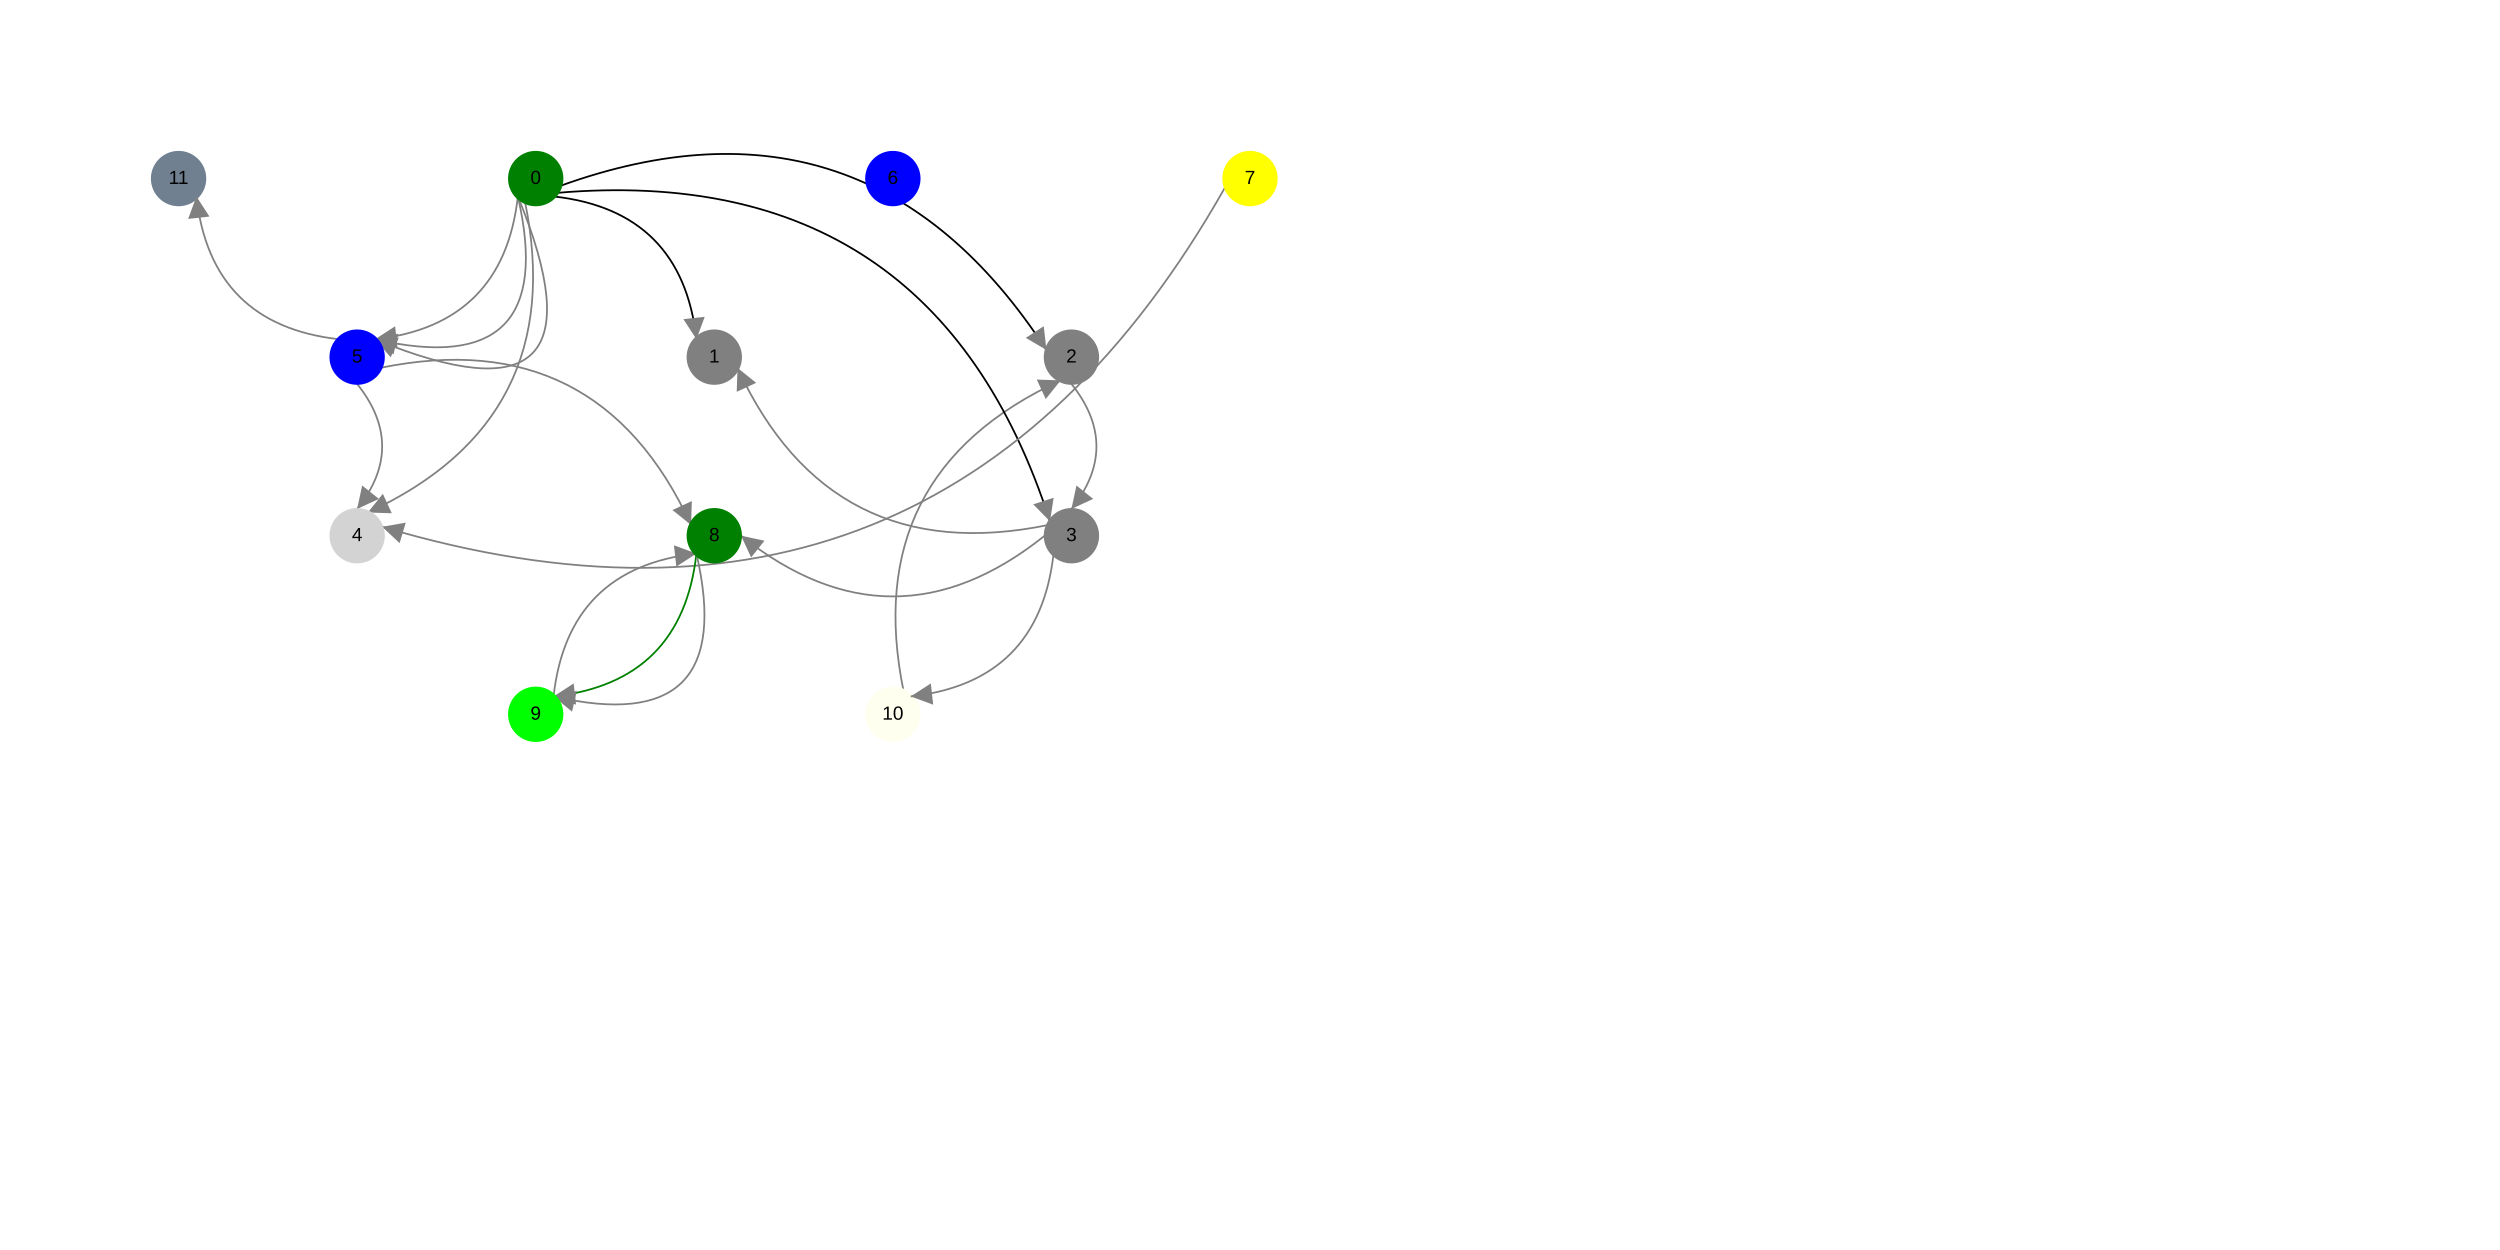
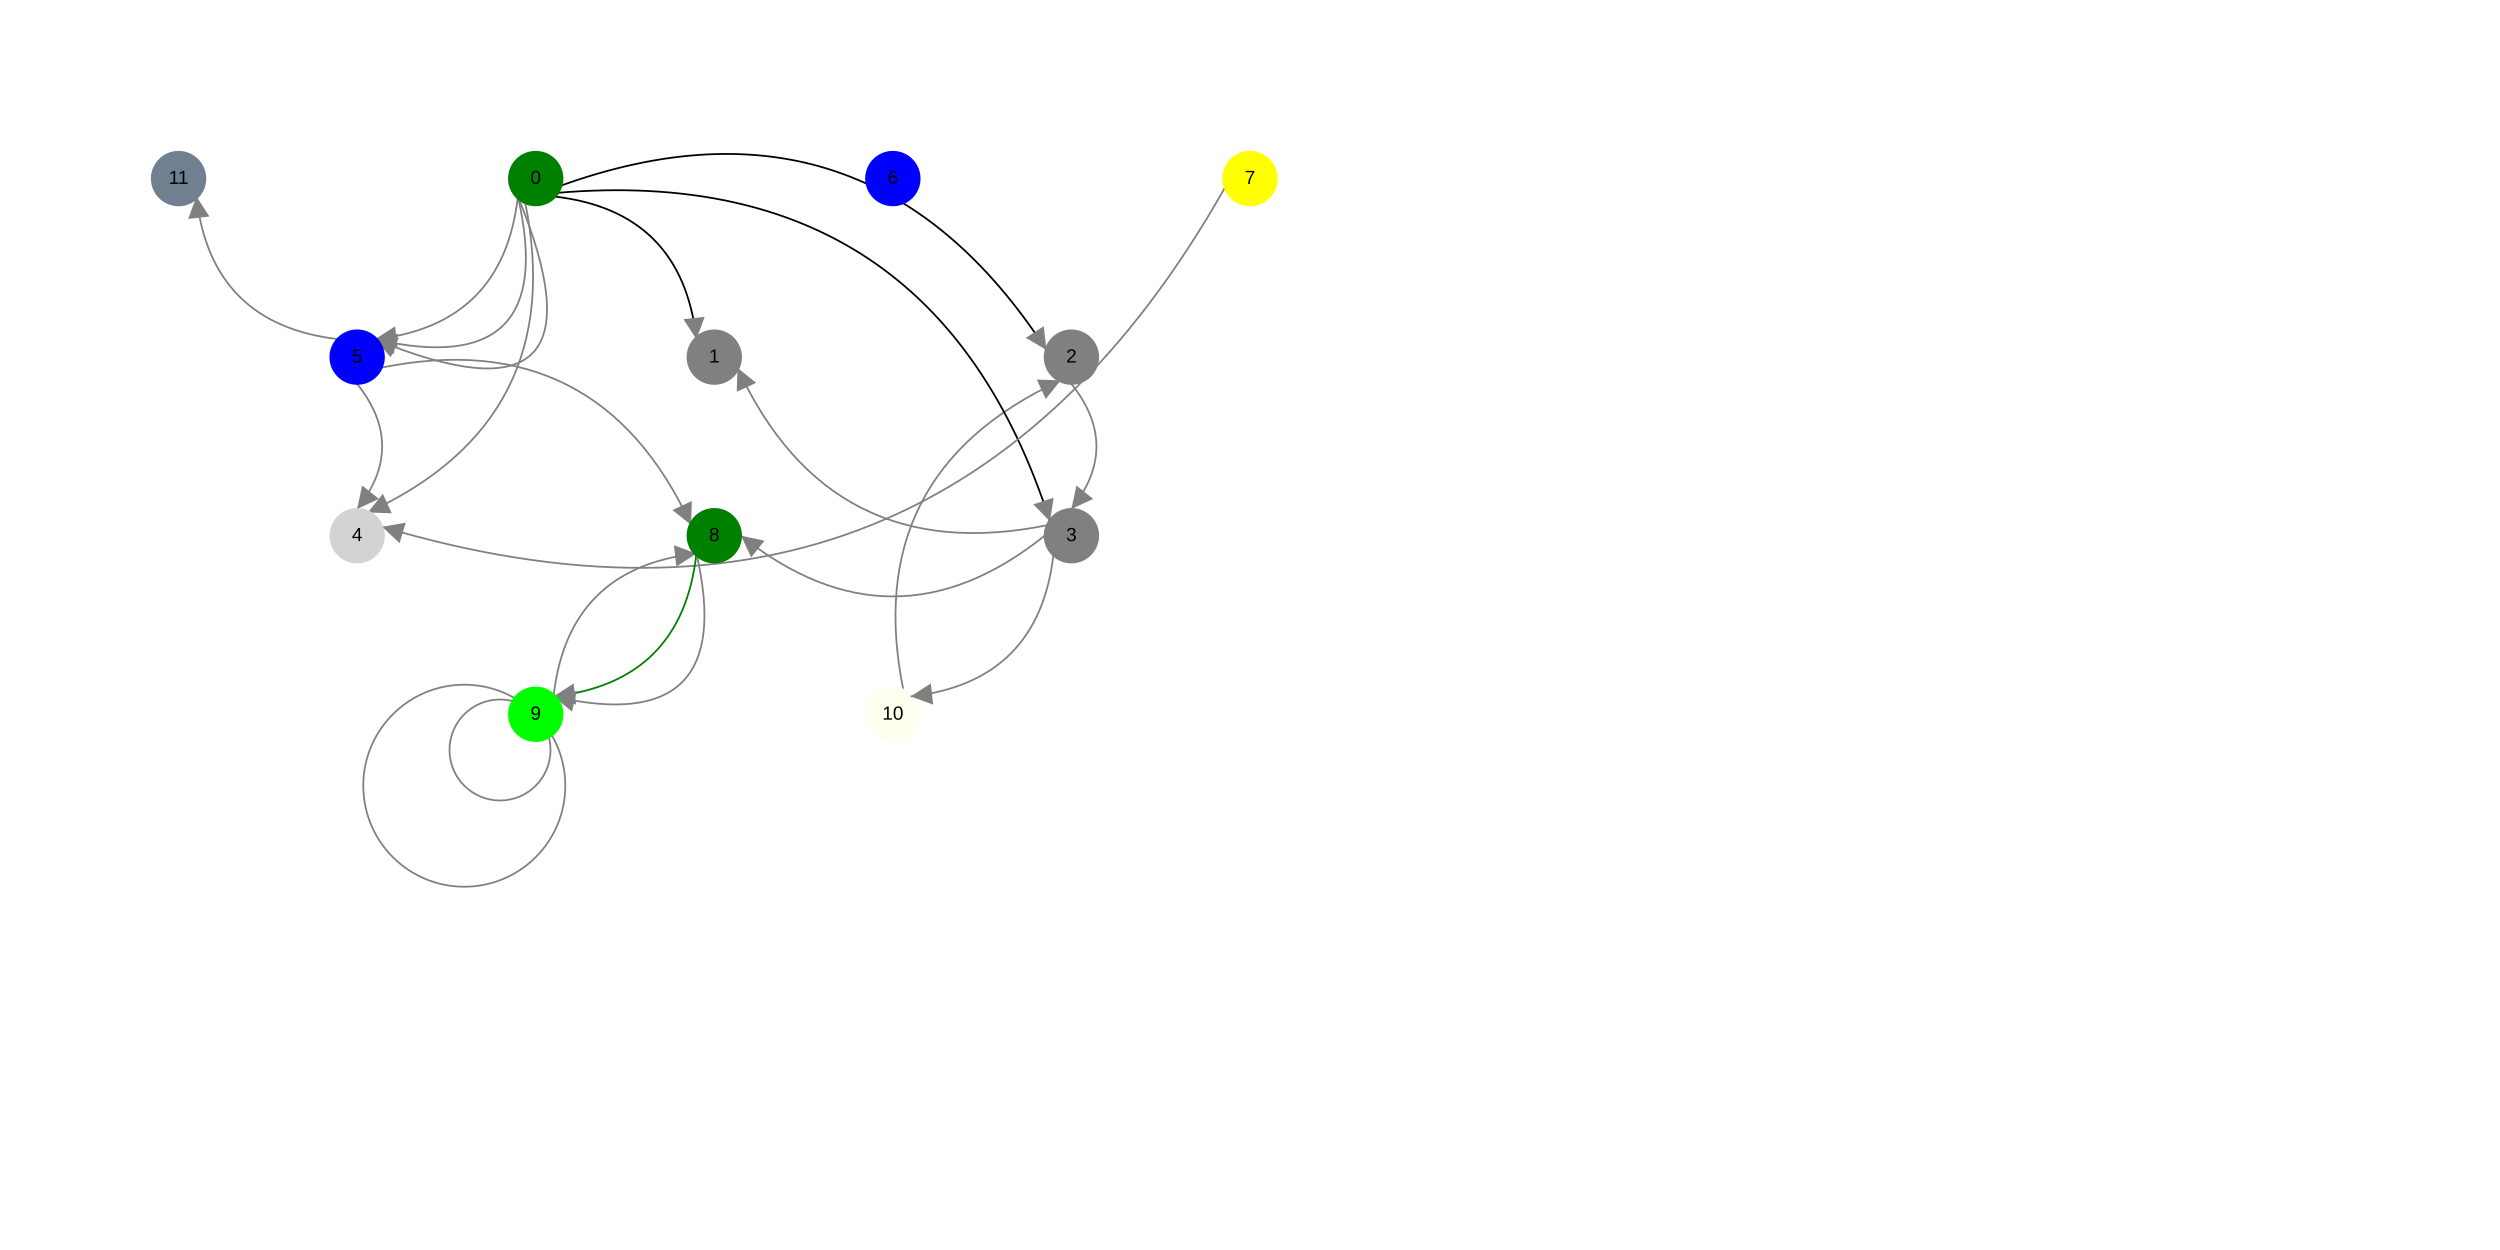
<svg xmlns="http://www.w3.org/2000/svg" viewBox="0 0 1400 700">
  <style type="text/css">text {font-family: Arial, sans serif; font-size: 8pt; text-anchor:middle; dominant-baseline:
        middle;}
    </style>
  <defs>
    <marker id="arrow" markerHeight="12" markerWidth="12" orient="auto-start-reverse" refX="20" refY="10" viewBox="0 0 20 20">
      <path d="M 0 0 L 20 10 L 0 20 Z" fill="gray" />
    </marker>
  </defs>
  <path d="M 290 110 Q 282 182, 210 190" fill="none" marker-end="url(#arrow)" stroke="gray" />
  <path d="M 290 110 Q 314 214, 210 190" fill="none" marker-end="url(#arrow)" stroke="gray" />
  <path d="M 506 387 Q 481 265, 594 213" fill="none" marker-end="url(#arrow)" stroke="gray" />
  <path d="M 310 110 Q 382 118, 390 190" fill="none" marker-end="url(#arrow)" stroke="black" />
  <path d="M 314 104 Q 486 42, 586 196" fill="none" marker-end="url(#arrow)" stroke="black" />
  <path d="M 312 108 Q 523 90, 588 292" fill="none" marker-end="url(#arrow)" stroke="black" />
  <path d="M 294 113 Q 319 235, 206 287" fill="none" marker-end="url(#arrow)" stroke="gray" />
  <path d="M 587 294 Q 465 319, 413 206" fill="none" marker-end="url(#arrow)" stroke="gray" />
  <path d="M 290 110 Q 346 246, 210 190" fill="none" marker-end="url(#arrow)" stroke="gray" />
  <path d="M 600 215 Q 628 250, 600 285" fill="none" marker-end="url(#arrow)" stroke="gray" />
  <path d="M 200 215 Q 228 250, 200 285" fill="none" marker-end="url(#arrow)" stroke="gray" />
  <path d="M 686 105 Q 526 388, 214 295" fill="none" marker-end="url(#arrow)" stroke="gray" />
  <path d="M 585 300 Q 500 368, 415 300" fill="none" marker-end="url(#arrow)" stroke="gray" />
  <circle cx="500" cy="400" fill="ivory" r="15" stroke="ivory" stroke-width="1" />
  <text fill="black" x="500" y="400">10</text>
  <circle cx="100" cy="100" fill="slategray" r="15" stroke="slategray" stroke-width="1" />
  <text fill="black" x="100" y="100">11</text>
  <path d="M 213 206 Q 335 181, 387 294" fill="none" marker-end="url(#arrow)" stroke="gray" />
  <path d="M 190 190 Q 118 182, 110 110" fill="none" marker-end="url(#arrow)" stroke="gray" />
  <path d="M 390 310 Q 382 382, 310 390" fill="none" marker-end="url(#arrow)" stroke="green" />
  <path d="M 390 310 Q 414 414, 310 390" fill="none" marker-end="url(#arrow)" stroke="gray" />
  <path d="M 310 390 Q 318 318, 390 310" fill="none" marker-end="url(#arrow)" stroke="gray" />
  <path d="M 590 310 Q 582 382, 510 390" fill="none" marker-end="url(#arrow)" stroke="gray" />
  <circle cx="300" cy="100" fill="green" r="15" stroke="green" stroke-width="1" />
  <text fill="black" x="300" y="100">0</text>
  <circle cx="400" cy="200" fill="gray" r="15" stroke="gray" stroke-width="1" />
  <text fill="black" x="400" y="200">1</text>
+   <circle cx="280" cy="420" fill="none" r="28.284" stroke="gray" />
  <circle cx="600" cy="200" fill="gray" r="15" stroke="gray" stroke-width="1" />
  <text fill="black" x="600" y="200">2</text>
+   <circle cx="260" cy="440" fill="none" r="56.569" stroke="gray" />
  <circle cx="600" cy="300" fill="gray" r="15" stroke="gray" stroke-width="1" />
  <text fill="black" x="600" y="300">3</text>
  <circle cx="200" cy="300" fill="lightgray" r="15" stroke="lightgray" stroke-width="1" />
  <text fill="black" x="200" y="300">4</text>
  <circle cx="200" cy="200" fill="blue" r="15" stroke="blue" stroke-width="1" />
  <text fill="black" x="200" y="200">5</text>
  <circle cx="500" cy="100" fill="blue" r="15" stroke="blue" stroke-width="1" />
  <text fill="black" x="500" y="100">6</text>
  <circle cx="700" cy="100" fill="yellow" r="15" stroke="yellow" stroke-width="1" />
  <text fill="black" x="700" y="100">7</text>
  <circle cx="400" cy="300" fill="green" r="15" stroke="green" stroke-width="1" />
  <text fill="black" x="400" y="300">8</text>
  <circle cx="300" cy="400" fill="lime" r="15" stroke="lime" stroke-width="1" />
  <text fill="black" x="300" y="400">9</text>
</svg>
